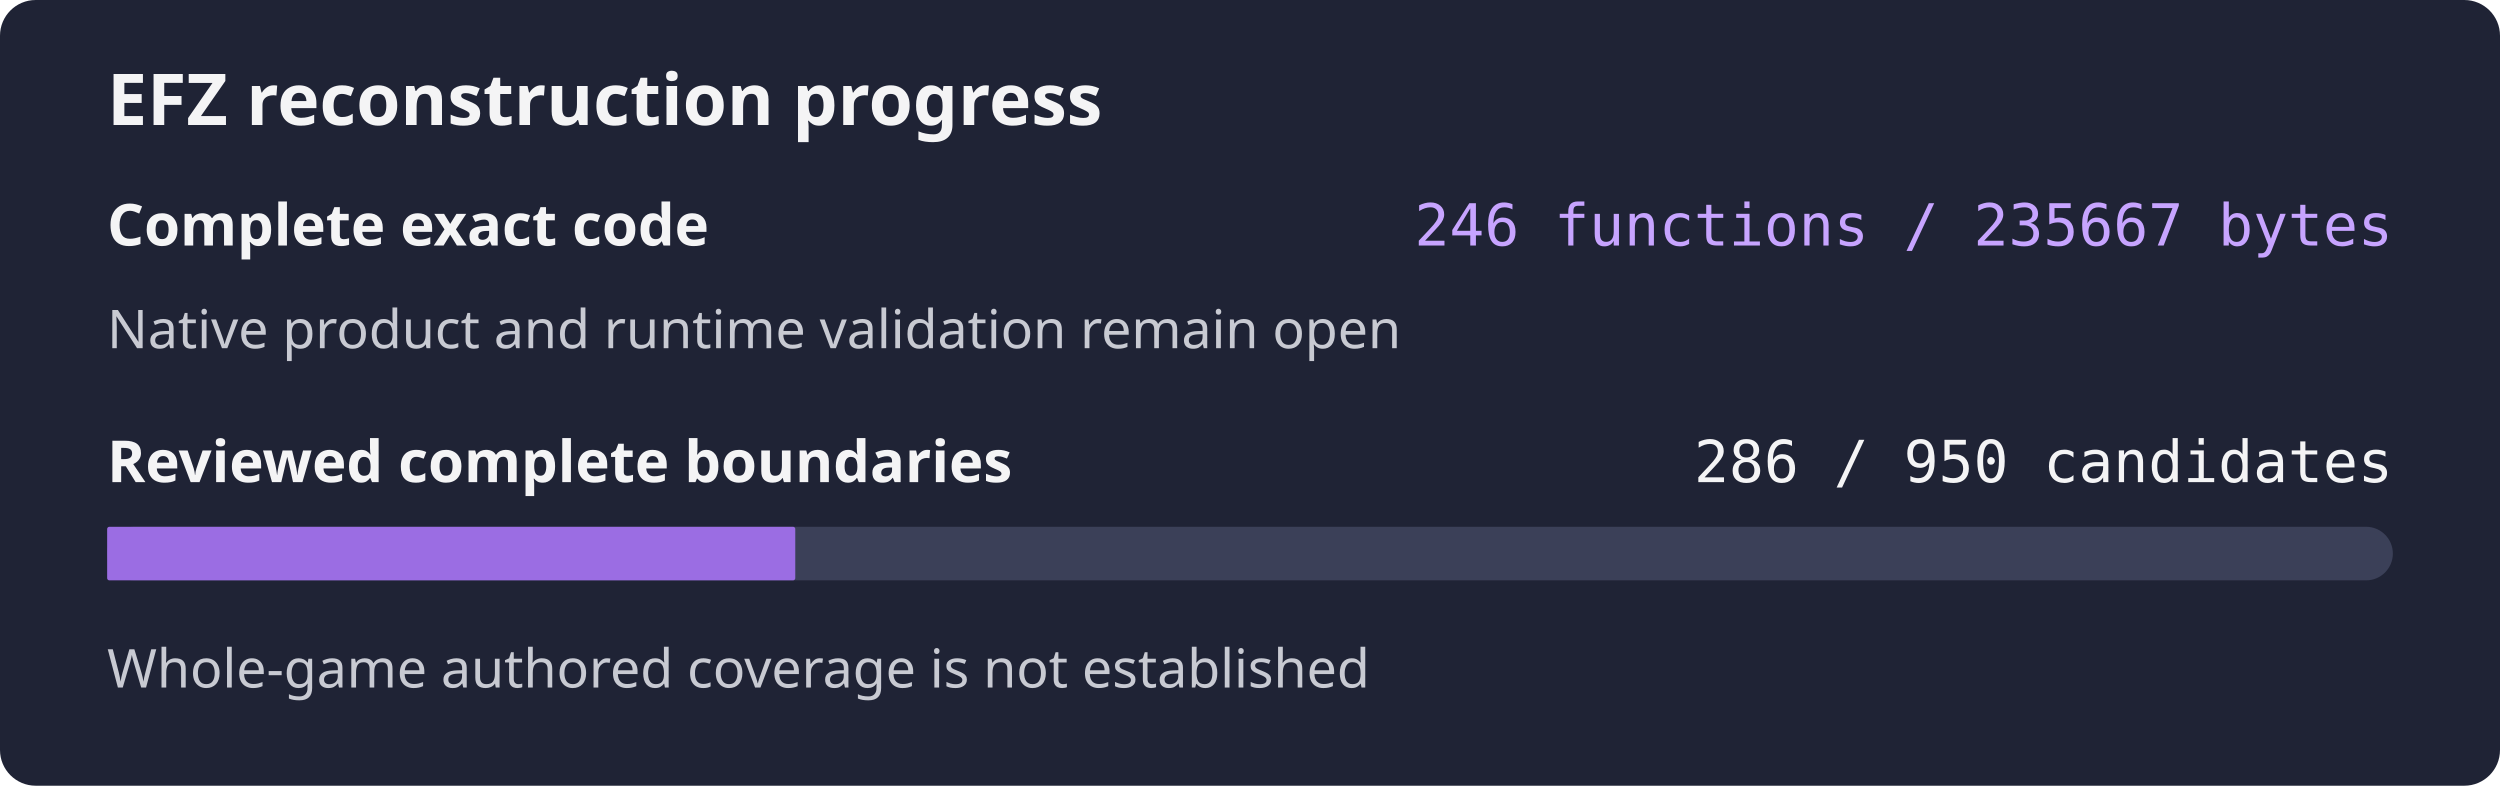
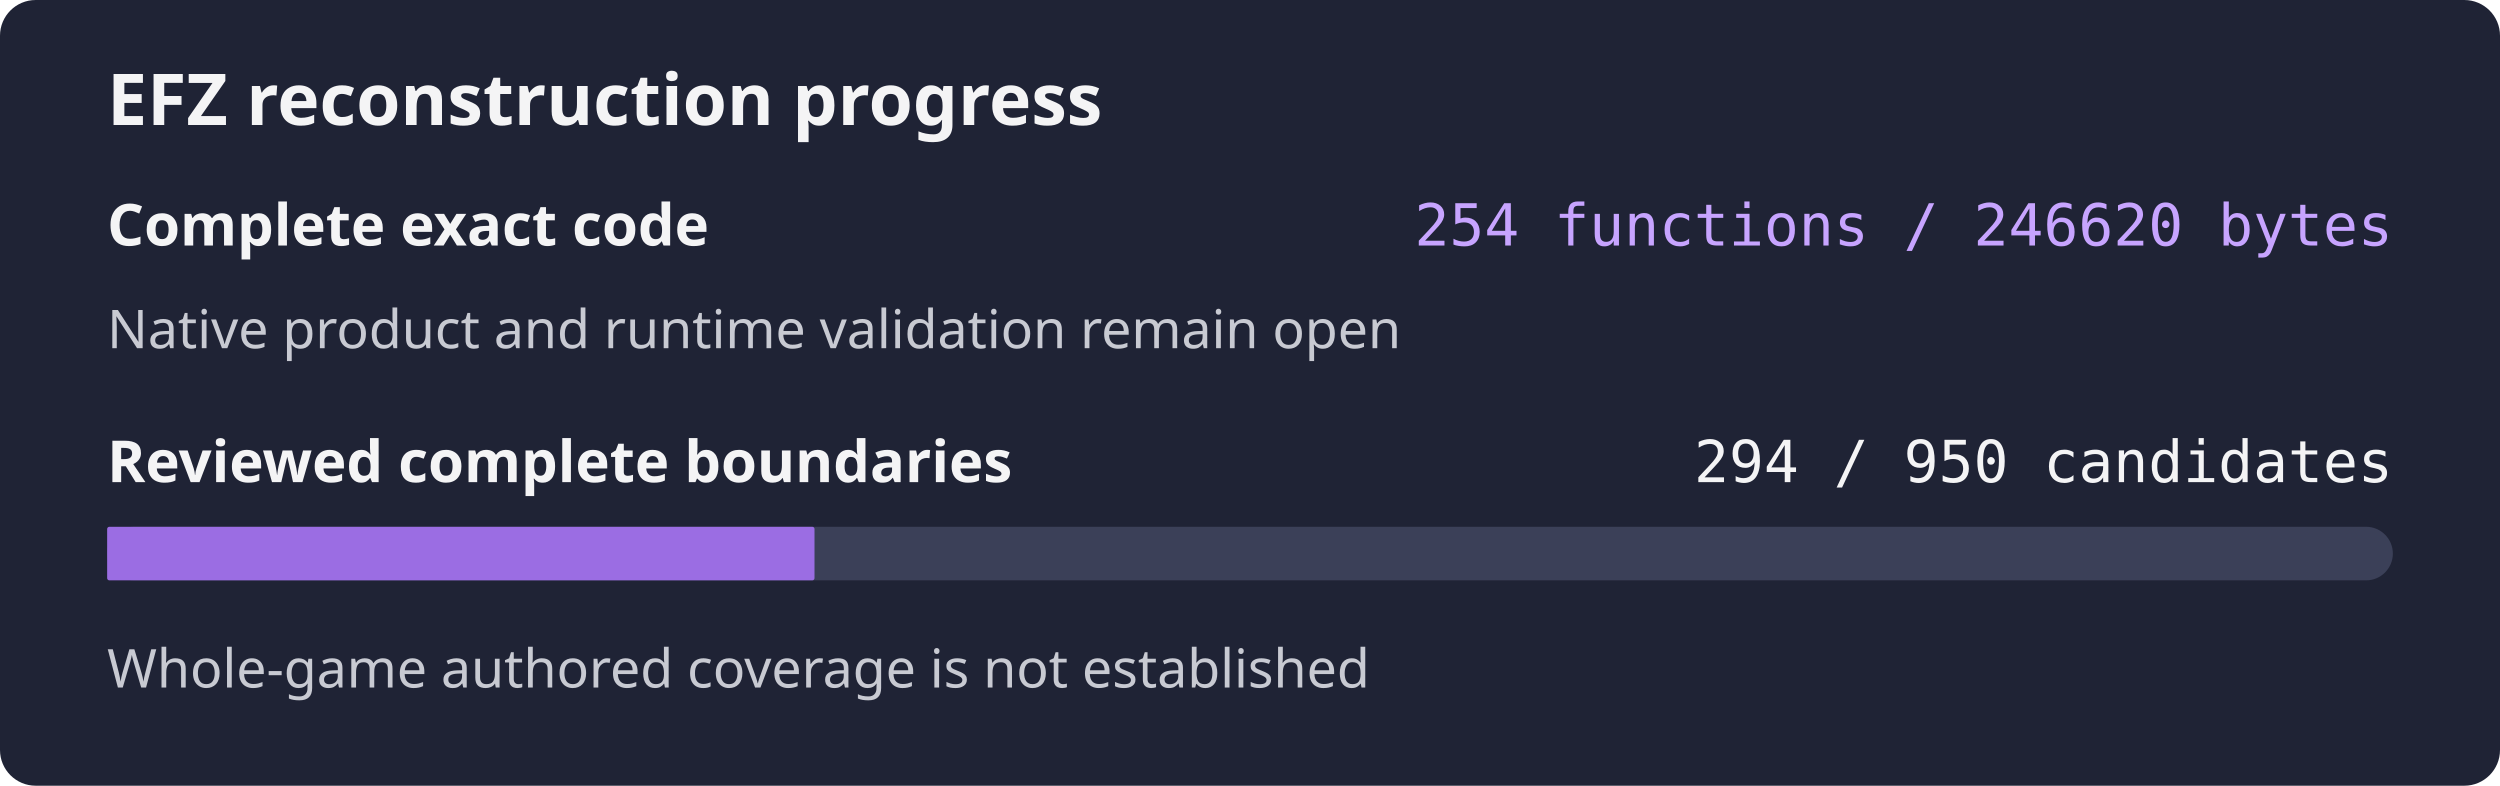
- <svg xmlns="http://www.w3.org/2000/svg" width="560" height="176" role="img" aria-label="EFZ reconstruction: 246 exact functions, 235667 exact bytes; 286 reviewed boundaries out of 950 candidates">
+ <svg xmlns="http://www.w3.org/2000/svg" width="560" height="176" role="img" aria-label="EFZ reconstruction: 254 exact functions, 246620 exact bytes; 294 reviewed boundaries out of 950 candidates">
  <rect width="560" height="176" rx="8" fill="#1f2335" />
  <text x="24" y="28" fill="#f4f4f5" font-family="sans-serif" font-size="16" font-weight="600">EFZ reconstruction progress</text>
  <text x="24" y="55" fill="#f4f4f5" font-family="sans-serif" font-size="13" font-weight="600">Complete exact code</text>
-   <text x="536" y="55" fill="#c7a4ff" text-anchor="end" font-family="monospace" font-size="13">246 functions / 235667 bytes</text>
+   <text x="536" y="55" fill="#c7a4ff" text-anchor="end" font-family="monospace" font-size="13">254 functions / 246620 bytes</text>
  <text x="24" y="78" fill="#c8cad2" font-family="sans-serif" font-size="12">Native product and runtime validation remain open</text>
  <text x="24" y="108" fill="#f4f4f5" font-family="sans-serif" font-size="13" font-weight="600">Reviewed complete boundaries</text>
-   <text x="536" y="108" fill="#f4f4f5" text-anchor="end" font-family="monospace" font-size="13">286 / 950 candidates</text>
+   <text x="536" y="108" fill="#f4f4f5" text-anchor="end" font-family="monospace" font-size="13">294 / 950 candidates</text>
  <rect x="24" y="118" width="512" height="12" rx="6" fill="#3b4058" />
-   <rect x="24" y="118" width="154.14" height="12" rx="0.5" fill="#9b6de3" />
+   <rect x="24" y="118" width="158.45" height="12" rx="0.5" fill="#9b6de3" />
  <text x="24" y="154" fill="#c8cad2" font-family="sans-serif" font-size="12">Whole-game authored coverage is not established</text>
</svg>
